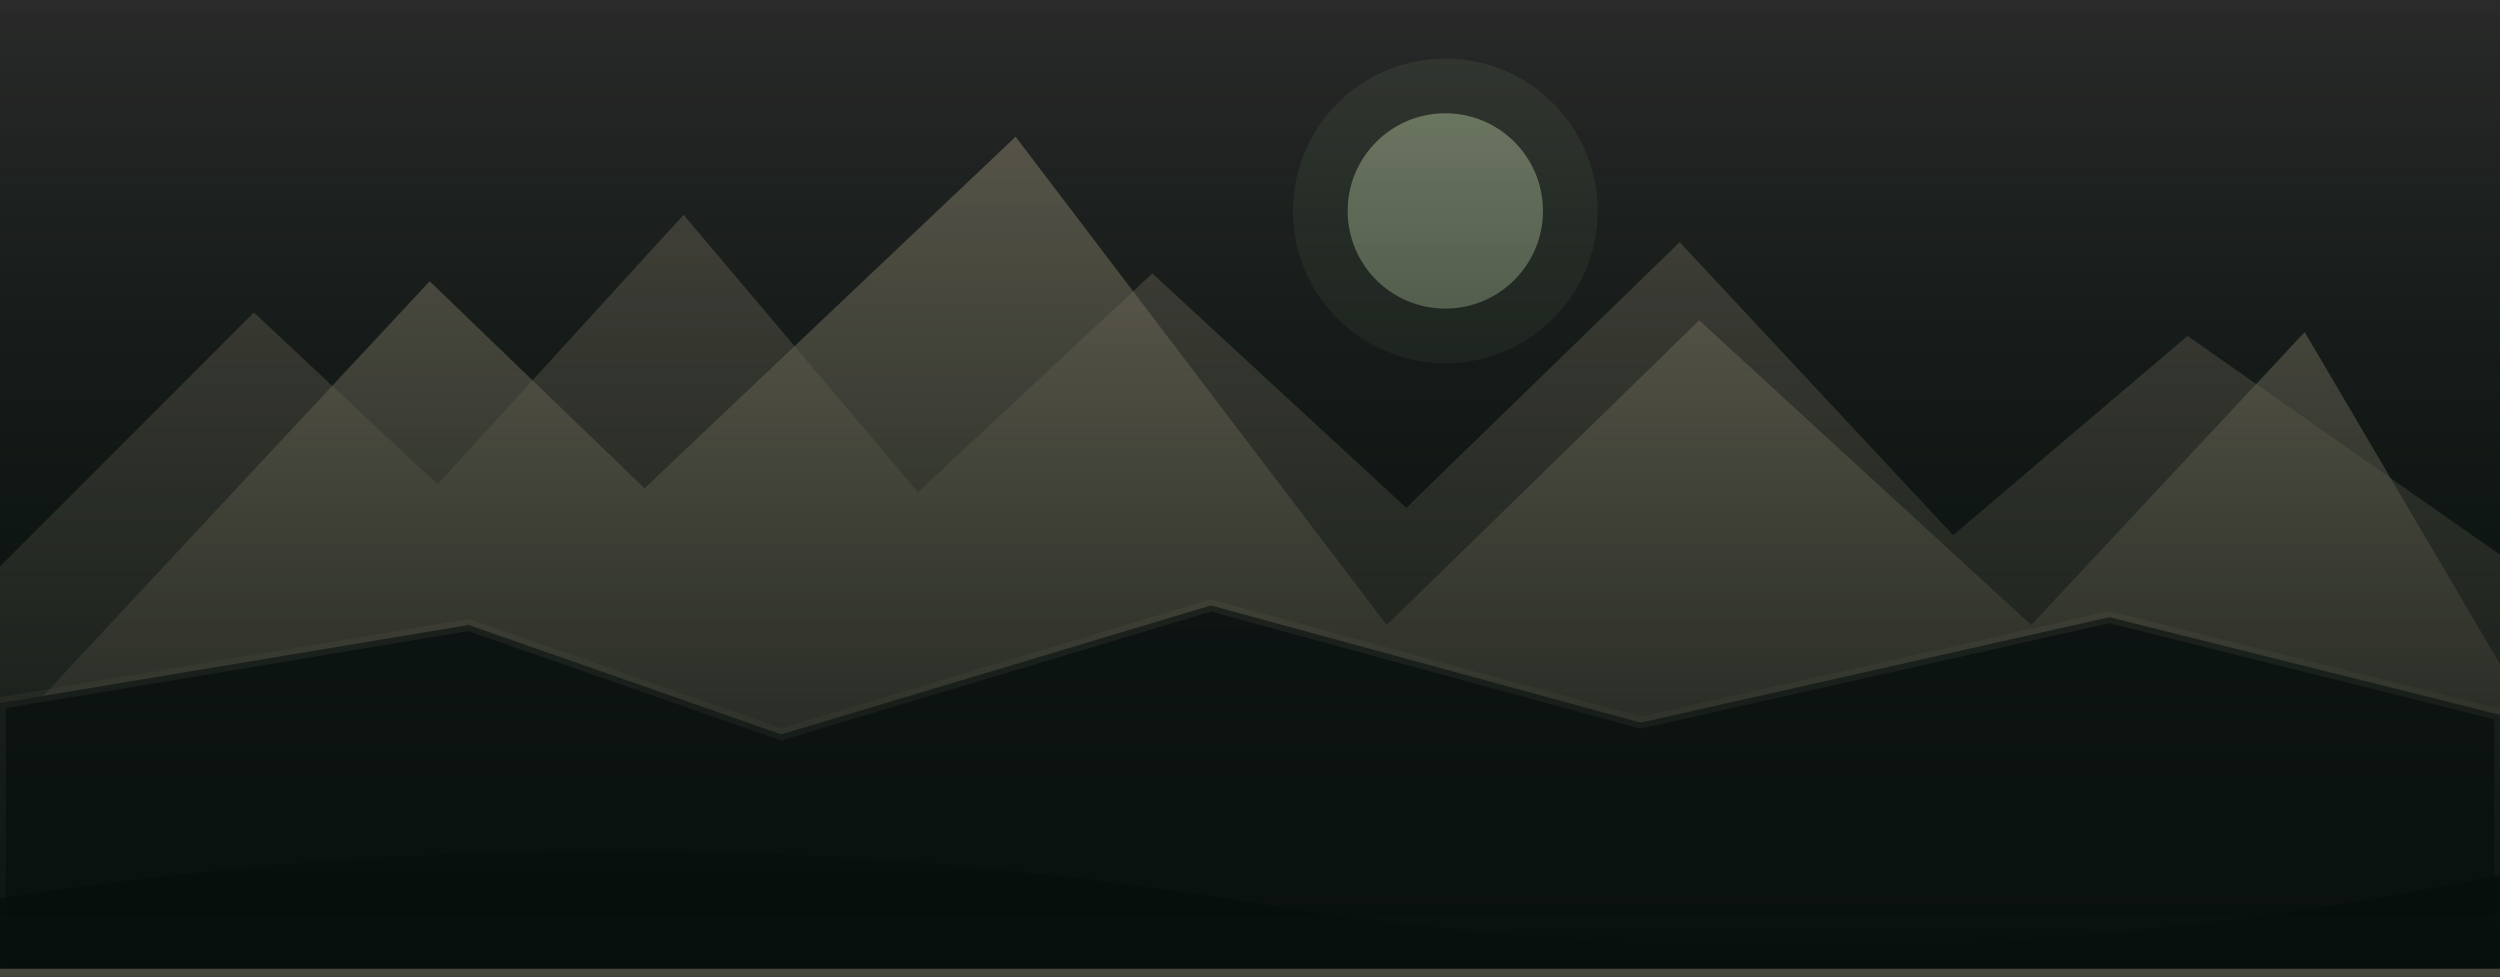
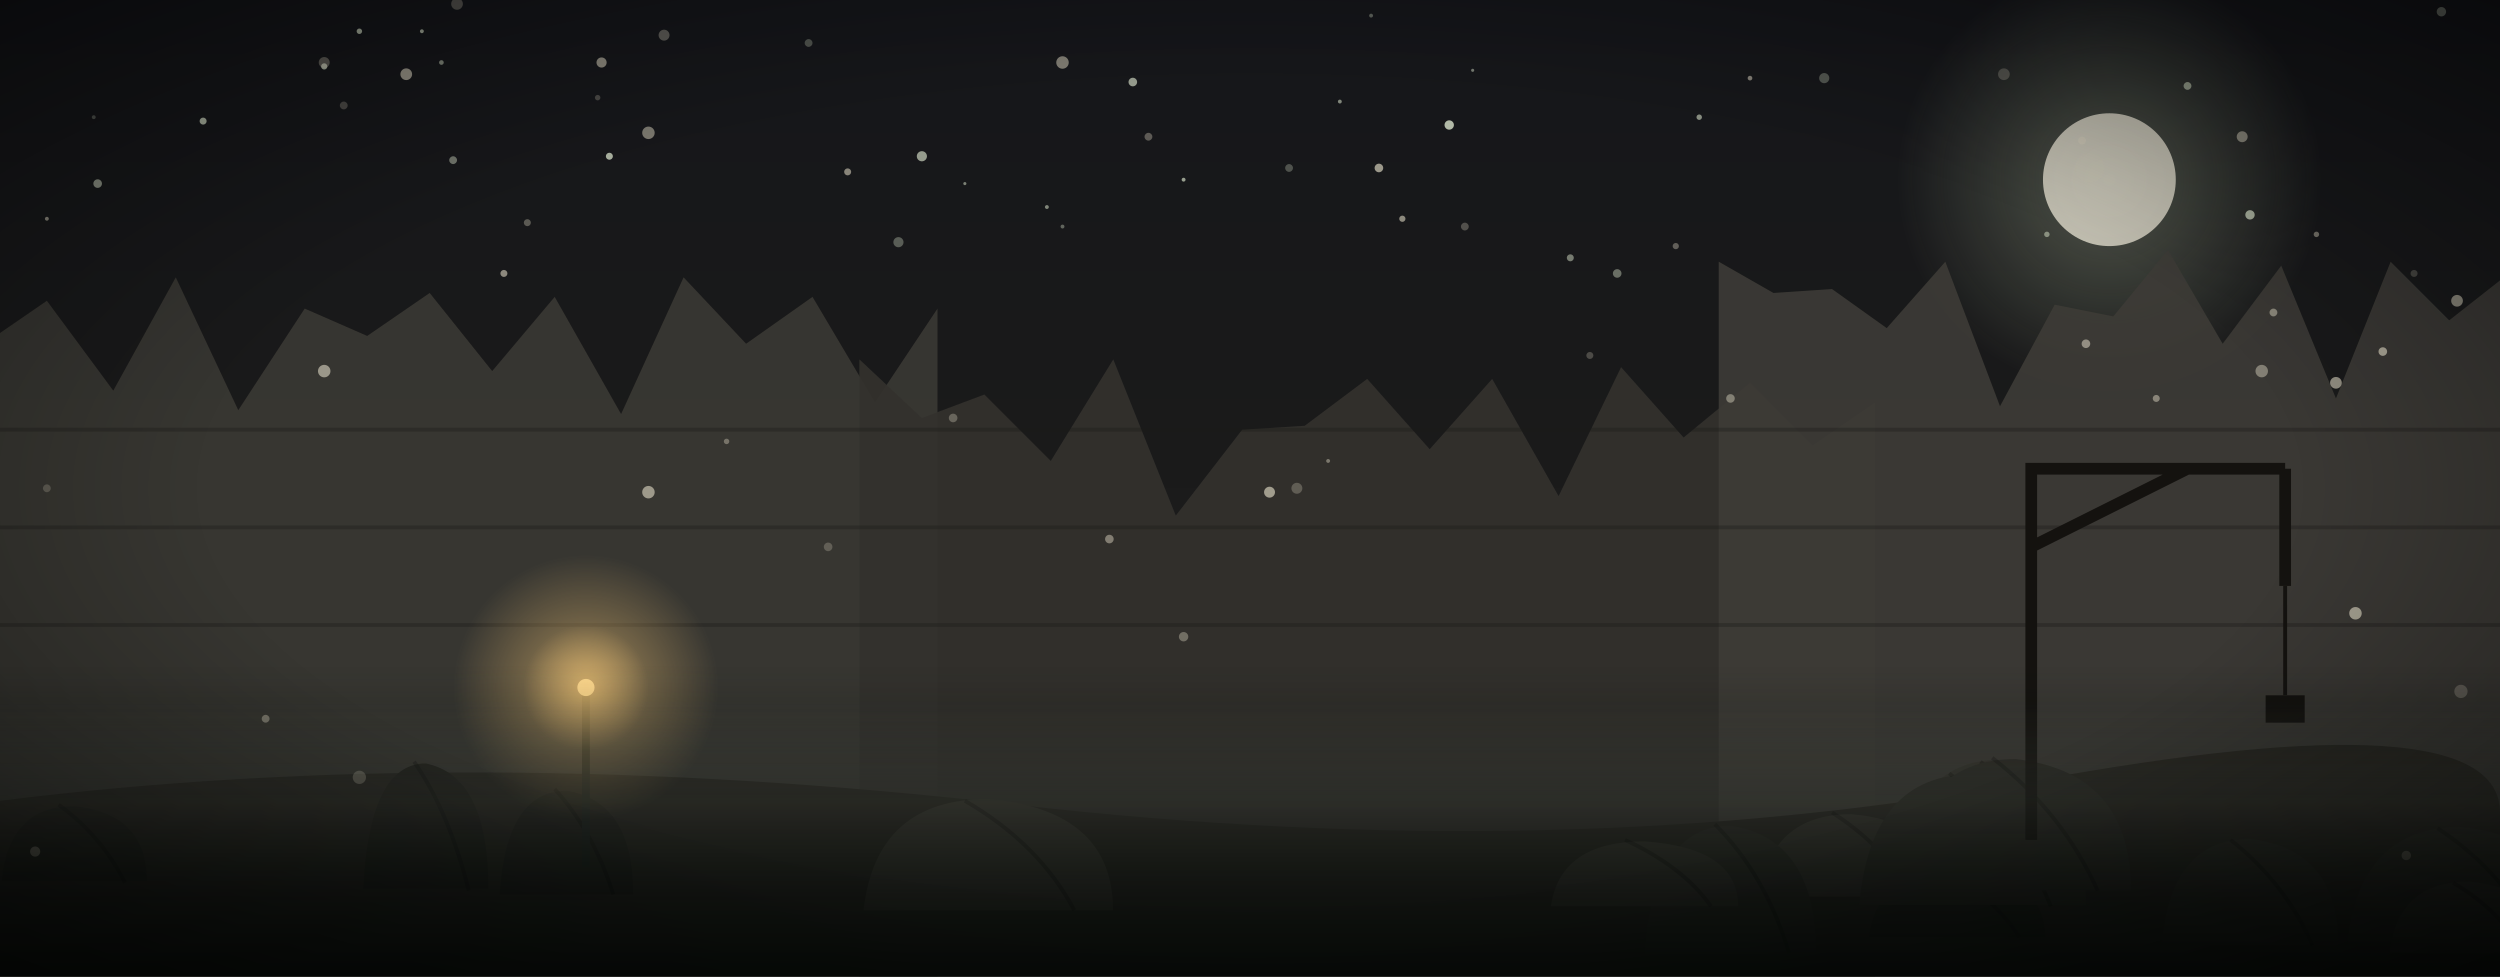
<svg xmlns="http://www.w3.org/2000/svg" viewBox="0 0 640 250" preserveAspectRatio="xMidYMid slice">
  <defs>
    <linearGradient id="sky" x2="0" y2="1">
-       <stop stop-color="#292a29" />
-       <stop offset="1" stop-color="#07100d" />
+       <stop stop-color="#15161a" />
+       <stop offset="1" stop-color="#201f1b" />
    </linearGradient>
-     <linearGradient id="fade" x2="0" y2="1">
-       <stop stop-color="#07100d" stop-opacity="0" />
-       <stop offset="1" stop-color="#07100d" stop-opacity=".9" />
+     <radialGradient id="moonGlow">
+       <stop stop-color="#d9e8bd" stop-opacity=".30" />
+       <stop offset="1" stop-color="#d9e8bd" stop-opacity="0" />
+     </radialGradient>
+     <linearGradient id="fogBand" x2="0" y2="1">
+       <stop stop-color="#aaa69a" stop-opacity="0" />
+       <stop offset=".5" stop-color="#aaa69a" stop-opacity=".55" />
+       <stop offset="1" stop-color="#aaa69a" stop-opacity="0" />
    </linearGradient>
+     <linearGradient id="ground" x2="0" y2="1">
+       <stop stop-color="#0b120e" stop-opacity="0" />
+       <stop offset="1" stop-color="#050806" stop-opacity=".95" />
+     </linearGradient>
+     <radialGradient id="vig" cx=".5" cy=".5" r=".75">
+       <stop offset=".55" stop-color="#000" stop-opacity="0" />
+       <stop offset="1" stop-color="#000" stop-opacity=".62" />
+     </radialGradient>
+     <radialGradient id="glow">
+       <stop stop-color="#ffcf7a" stop-opacity=".55" />
+       <stop offset="1" stop-color="#ffcf7a" stop-opacity="0" />
+     </radialGradient>
  </defs>
  <rect width="640" height="250" fill="url(#sky)" />
-   <circle cx="370" cy="54" r="25" fill="#d9e8bd" opacity=".42" />
-   <circle cx="370" cy="54" r="39" fill="#c4e2a1" opacity=".08" />
-   <path d="M0 145 L65 80 112 124 175 55 235 126 295 70 360 130 430 62 500 137 560 86 640 142 640 250 0 250Z" fill="#938a74" opacity=".38" />
-   <path d="M0 190 L110 72 165 125 260 35 355 160 435 82 520 160 590 85 640 170V250H0Z" fill="#938a74" opacity=".55" />
-   <path d="M0 180 L120 160 200 188 310 155 420 185 540 158 640 183V250H0Z" fill="#151918" stroke="#c4b79c" stroke-opacity=".2" stroke-width="3" />
-   <path d="M0 230 Q160 205 320 231 T640 224V250H0Z" fill="#050b08" opacity=".85" />
-   <rect width="640" height="250" fill="url(#fade)" />
-   <path d="M0 249H640" stroke="#938a74" stroke-opacity=".45" stroke-width="2" />
+   <circle cx="207" cy="11" r="1.0" fill="#dfe9d0" opacity="0.29" />
+   <circle cx="343" cy="26" r="0.5" fill="#dfe9d0" opacity="0.53" />
+   <circle cx="24" cy="30" r="0.5" fill="#dfe9d0" opacity="0.30" />
+   <circle cx="272" cy="58" r="0.5" fill="#dfe9d0" opacity="0.37" />
+   <circle cx="402" cy="66" r="0.9" fill="#dfe9d0" opacity="0.47" />
+   <circle cx="625" cy="3" r="1.2" fill="#dfe9d0" opacity="0.41" />
+   <circle cx="92" cy="8" r="0.7" fill="#dfe9d0" opacity="0.70" />
+   <circle cx="116" cy="41" r="1.0" fill="#dfe9d0" opacity="0.45" />
+   <circle cx="351" cy="4" r="0.5" fill="#dfe9d0" opacity="0.36" />
+   <circle cx="435" cy="30" r="0.7" fill="#dfe9d0" opacity="0.57" />
+   <circle cx="290" cy="21" r="1.1" fill="#dfe9d0" opacity="0.63" />
+   <circle cx="156" cy="40" r="0.9" fill="#dfe9d0" opacity="0.73" />
+   <circle cx="467" cy="20" r="1.3" fill="#dfe9d0" opacity="0.31" />
+   <circle cx="268" cy="53" r="0.5" fill="#dfe9d0" opacity="0.52" />
+   <circle cx="25" cy="47" r="1.1" fill="#dfe9d0" opacity="0.57" />
+   <circle cx="560" cy="22" r="1.0" fill="#dfe9d0" opacity="0.58" />
+   <circle cx="371" cy="32" r="1.2" fill="#dfe9d0" opacity="0.77" />
+   <circle cx="303" cy="46" r="0.5" fill="#dfe9d0" opacity="0.64" />
+   <circle cx="414" cy="70" r="1.1" fill="#dfe9d0" opacity="0.41" />
+   <circle cx="247" cy="47" r="0.4" fill="#dfe9d0" opacity="0.50" />
+   <circle cx="108" cy="8" r="0.5" fill="#dfe9d0" opacity="0.67" />
+   <circle cx="83" cy="17" r="0.8" fill="#dfe9d0" opacity="0.73" />
+   <circle cx="52" cy="31" r="0.9" fill="#dfe9d0" opacity="0.74" />
+   <circle cx="524" cy="60" r="0.7" fill="#dfe9d0" opacity="0.48" />
+   <circle cx="230" cy="62" r="1.3" fill="#dfe9d0" opacity="0.33" />
+   <circle cx="113" cy="16" r="0.6" fill="#dfe9d0" opacity="0.52" />
+   <circle cx="377" cy="18" r="0.4" fill="#dfe9d0" opacity="0.48" />
+   <circle cx="236" cy="40" r="1.3" fill="#dfe9d0" opacity="0.63" />
+   <circle cx="330" cy="43" r="1.0" fill="#dfe9d0" opacity="0.28" />
+   <circle cx="576" cy="55" r="1.2" fill="#dfe9d0" opacity="0.69" />
+   <circle cx="540" cy="46" r="54.4" fill="url(#moonGlow)" />
+   <circle cx="540" cy="46" r="17" fill="#e4dfcf" opacity=".78" />
+   <circle cx="535" cy="43" r="3.7" fill="#c8c2ae" opacity=".25" />
+   <path d="M-20 250 L-20 75 L-4 88 L12 77 L29 100 L45 71 L61 105 L78 79 L94 86 L110 75 L126 95 L142 76 L159 106 L175 71 L191 88 L208 76 L224 103 L240 79 L240 250Z" fill="#3a3833" opacity="0.9" />
+   <path d="M220 250 L220 92 L236 107 L252 101 L269 118 L285 92 L301 132 L318 110 L334 109 L350 97 L366 115 L382 97 L399 127 L415 94 L431 112 L448 98 L464 114 L480 103 L480 250Z" fill="#33312d" opacity="0.92" />
+   <path d="M440 250 L440 67 L454 75 L469 74 L483 84 L498 67 L512 104 L526 78 L541 81 L555 64 L569 88 L584 68 L598 102 L612 67 L627 82 L641 71 L656 86 L670 71 L670 250Z" fill="#3d3b36" opacity="0.9" />
+   <path d="M0 110 H640" stroke="#1b1a17" stroke-width="1" opacity=".35" />
+   <path d="M0 135 H640" stroke="#1b1a17" stroke-width="1" opacity=".35" />
+   <path d="M0 160 H640" stroke="#1b1a17" stroke-width="1" opacity=".35" />
+   <path d="M0 250 L0 205 Q120 190 260 206 T520 200 T640 208 L640 250Z" fill="#26241f" />
+   <path d="M600.878 242.053 Q603.791 211.686 630 211.686 Q659.122 214.723 659.122 242.053Z" fill="#2a2924" />
+   <path d="M624 212 Q642 224 650 242" stroke="#000" stroke-opacity=".28" fill="none" />
+   <path d="M450.647 229.535 Q452.983 208.424 474 208.424 Q497.353 210.535 497.353 229.535Z" fill="#34322c" />
+   <path d="M469 208 Q483 217 490 230" stroke="#000" stroke-opacity=".28" fill="none" />
+   <path d="M0.412 225.559 Q2.27 206.375 19 206.375 Q37.588 208.294 37.588 225.559Z" fill="#1f1e1a" />
+   <path d="M15 206 Q26 214 32 226" stroke="#000" stroke-opacity=".28" fill="none" />
+   <path d="M421.055 244.13 Q423.25 211.39 443 211.39 Q464.945 214.664 464.945 244.13Z" fill="#2a2924" />
+   <path d="M439 211 Q452 224 458 244" stroke="#000" stroke-opacity=".28" fill="none" />
+   <path d="M611.707 244.1 Q613.737 225.691 632 225.691 Q652.293 227.532 652.293 244.1Z" fill="#34322c" />
+   <path d="M628 226 Q640 233 646 244" stroke="#000" stroke-opacity=".28" fill="none" />
+   <path d="M127.913 228.934 Q129.621 202.453 145 202.453 Q162.087 205.101 162.087 228.934Z" fill="#1f1e1a" />
+   <path d="M142 202 Q152 213 157 229" stroke="#000" stroke-opacity=".28" fill="none" />
+   <path d="M553.411 241.809 Q555.669 214.749 576 214.749 Q598.589 217.455 598.589 241.809Z" fill="#2a2924" />
+   <path d="M571 215 Q585 226 592 242" stroke="#000" stroke-opacity=".28" fill="none" />
+   <path d="M485.788 226.696 Q488.409 194.5 512 194.5 Q538.212 197.72 538.212 226.696Z" fill="#34322c" />
+   <path d="M507 195 Q522 207 530 227" stroke="#000" stroke-opacity=".28" fill="none" />
+   <path d="M478.439 240.003 Q480.695 222.432 501 222.432 Q523.561 224.189 523.561 240.003Z" fill="#1f1e1a" />
+   <path d="M496 222 Q510 229 517 240" stroke="#000" stroke-opacity=".28" fill="none" />
+   <path d="M475.984 231.65 Q478.885 198.217 505 198.217 Q534.016 201.561 534.016 231.65Z" fill="#2a2924" />
+   <path d="M499 198 Q517 212 525 232" stroke="#000" stroke-opacity=".28" fill="none" />
+   <path d="M221.064 233.028 Q224.258 204.532 253 204.532 Q284.936 207.381 284.936 233.028Z" fill="#34322c" />
+   <path d="M247 205 Q266 216 275 233" stroke="#000" stroke-opacity=".28" fill="none" />
+   <path d="M92.977 227.541 Q94.579 195.444 109 195.444 Q125.023 198.653 125.023 227.541Z" fill="#1f1e1a" />
+   <path d="M106 195 Q115 208 120 228" stroke="#000" stroke-opacity=".28" fill="none" />
+   <path d="M486.47 227.923 Q489.423 194.317 516 194.317 Q545.53 197.678 545.53 227.923Z" fill="#2a2924" />
+   <path d="M510 194 Q528 208 537 228" stroke="#000" stroke-opacity=".28" fill="none" />
+   <path d="M397.027 232.008 Q399.424 215.388 421 215.388 Q444.973 217.05 444.973 232.008Z" fill="#34322c" />
+   <path d="M416 215 Q431 222 438 232" stroke="#000" stroke-opacity=".28" fill="none" />
+   <path d="M520 215 L520 120 L585 120 M520 140 L560 120 M585 120 L585 150" stroke="#14120f" stroke-width="3" fill="none" />
+   <path d="M585 150 v28" stroke="#14120f" stroke-width="1" />
+   <rect x="580" y="178" width="10" height="7" fill="#14120f" />
+   <rect x="149" y="176" width="2" height="46" fill="#1a1f1c" />
+   <circle cx="150" cy="176" r="16" fill="url(#glow)" />
+   <circle cx="150" cy="176" r="2.2" fill="#ffe3a0" />
+   <circle cx="150" cy="176" r="34" fill="url(#glow)" />
+   <rect x="0" y="180" width="640" height="50" fill="url(#fogBand)" opacity="0.3" style="color:#aaa69a" />
+   <circle cx="9" cy="218" r="1.3" fill="#cfc9b6" opacity="0.51" />
+   <circle cx="598" cy="98" r="1.5" fill="#cfc9b6" opacity="0.66" />
+   <circle cx="135" cy="57" r="0.9" fill="#cfc9b6" opacity="0.37" />
+   <circle cx="375" cy="58" r="1.0" fill="#cfc9b6" opacity="0.32" />
+   <circle cx="582" cy="80" r="1.0" fill="#cfc9b6" opacity="0.54" />
+   <circle cx="579" cy="95" r="1.6" fill="#cfc9b6" opacity="0.50" />
+   <circle cx="340" cy="118" r="0.5" fill="#cfc9b6" opacity="0.47" />
+   <circle cx="117" cy="1" r="1.5" fill="#cfc9b6" opacity="0.34" />
+   <circle cx="303" cy="163" r="1.2" fill="#cfc9b6" opacity="0.41" />
+   <circle cx="332" cy="125" r="1.4" fill="#cfc9b6" opacity="0.30" />
+   <circle cx="359" cy="56" r="0.8" fill="#cfc9b6" opacity="0.64" />
+   <circle cx="325" cy="126" r="1.4" fill="#cfc9b6" opacity="0.71" />
+   <circle cx="284" cy="138" r="1.1" fill="#cfc9b6" opacity="0.51" />
+   <circle cx="443" cy="102" r="1.1" fill="#cfc9b6" opacity="0.49" />
+   <circle cx="603" cy="157" r="1.6" fill="#cfc9b6" opacity="0.72" />
+   <circle cx="166" cy="126" r="1.6" fill="#cfc9b6" opacity="0.67" />
+   <circle cx="88" cy="27" r="1.0" fill="#cfc9b6" opacity="0.29" />
+   <circle cx="154" cy="16" r="1.3" fill="#cfc9b6" opacity="0.64" />
+   <circle cx="574" cy="35" r="1.4" fill="#cfc9b6" opacity="0.58" />
+   <circle cx="92" cy="199" r="1.7" fill="#cfc9b6" opacity="0.36" />
+   <circle cx="610" cy="90" r="1.1" fill="#cfc9b6" opacity="0.74" />
+   <circle cx="533" cy="36" r="1.0" fill="#cfc9b6" opacity="0.51" />
+   <circle cx="217" cy="44" r="0.9" fill="#cfc9b6" opacity="0.61" />
+   <circle cx="12" cy="125" r="1.0" fill="#cfc9b6" opacity="0.26" />
+   <circle cx="212" cy="140" r="1.1" fill="#cfc9b6" opacity="0.28" />
+   <circle cx="630" cy="177" r="1.7" fill="#cfc9b6" opacity="0.30" />
+   <circle cx="170" cy="9" r="1.4" fill="#cfc9b6" opacity="0.39" />
+   <circle cx="83" cy="95" r="1.6" fill="#cfc9b6" opacity="0.66" />
+   <circle cx="166" cy="34" r="1.6" fill="#cfc9b6" opacity="0.54" />
+   <circle cx="448" cy="20" r="0.6" fill="#cfc9b6" opacity="0.59" />
+   <circle cx="272" cy="16" r="1.6" fill="#cfc9b6" opacity="0.57" />
+   <circle cx="513" cy="19" r="1.5" fill="#cfc9b6" opacity="0.28" />
+   <circle cx="552" cy="102" r="0.9" fill="#cfc9b6" opacity="0.53" />
+   <circle cx="593" cy="60" r="0.7" fill="#cfc9b6" opacity="0.51" />
+   <circle cx="153" cy="25" r="0.7" fill="#cfc9b6" opacity="0.28" />
+   <circle cx="129" cy="70" r="0.9" fill="#cfc9b6" opacity="0.63" />
+   <circle cx="186" cy="113" r="0.7" fill="#cfc9b6" opacity="0.42" />
+   <circle cx="12" cy="56" r="0.5" fill="#cfc9b6" opacity="0.62" />
+   <circle cx="353" cy="43" r="1.1" fill="#cfc9b6" opacity="0.72" />
+   <circle cx="68" cy="184" r="1.0" fill="#cfc9b6" opacity="0.50" />
+   <circle cx="534" cy="88" r="1.1" fill="#cfc9b6" opacity="0.59" />
+   <circle cx="629" cy="77" r="1.5" fill="#cfc9b6" opacity="0.60" />
+   <circle cx="407" cy="91" r="0.9" fill="#cfc9b6" opacity="0.28" />
+   <circle cx="83" cy="16" r="1.4" fill="#cfc9b6" opacity="0.38" />
+   <circle cx="104" cy="19" r="1.5" fill="#cfc9b6" opacity="0.69" />
+   <circle cx="429" cy="63" r="0.8" fill="#cfc9b6" opacity="0.40" />
+   <circle cx="294" cy="35" r="1.0" fill="#cfc9b6" opacity="0.38" />
+   <circle cx="616" cy="219" r="1.2" fill="#cfc9b6" opacity="0.37" />
+   <circle cx="618" cy="70" r="0.9" fill="#cfc9b6" opacity="0.25" />
+   <circle cx="244" cy="107" r="1.1" fill="#cfc9b6" opacity="0.35" />
+   <rect y="170" width="640" height="80" fill="url(#ground)" />
+   <rect width="640" height="250" fill="url(#vig)" />
</svg>
